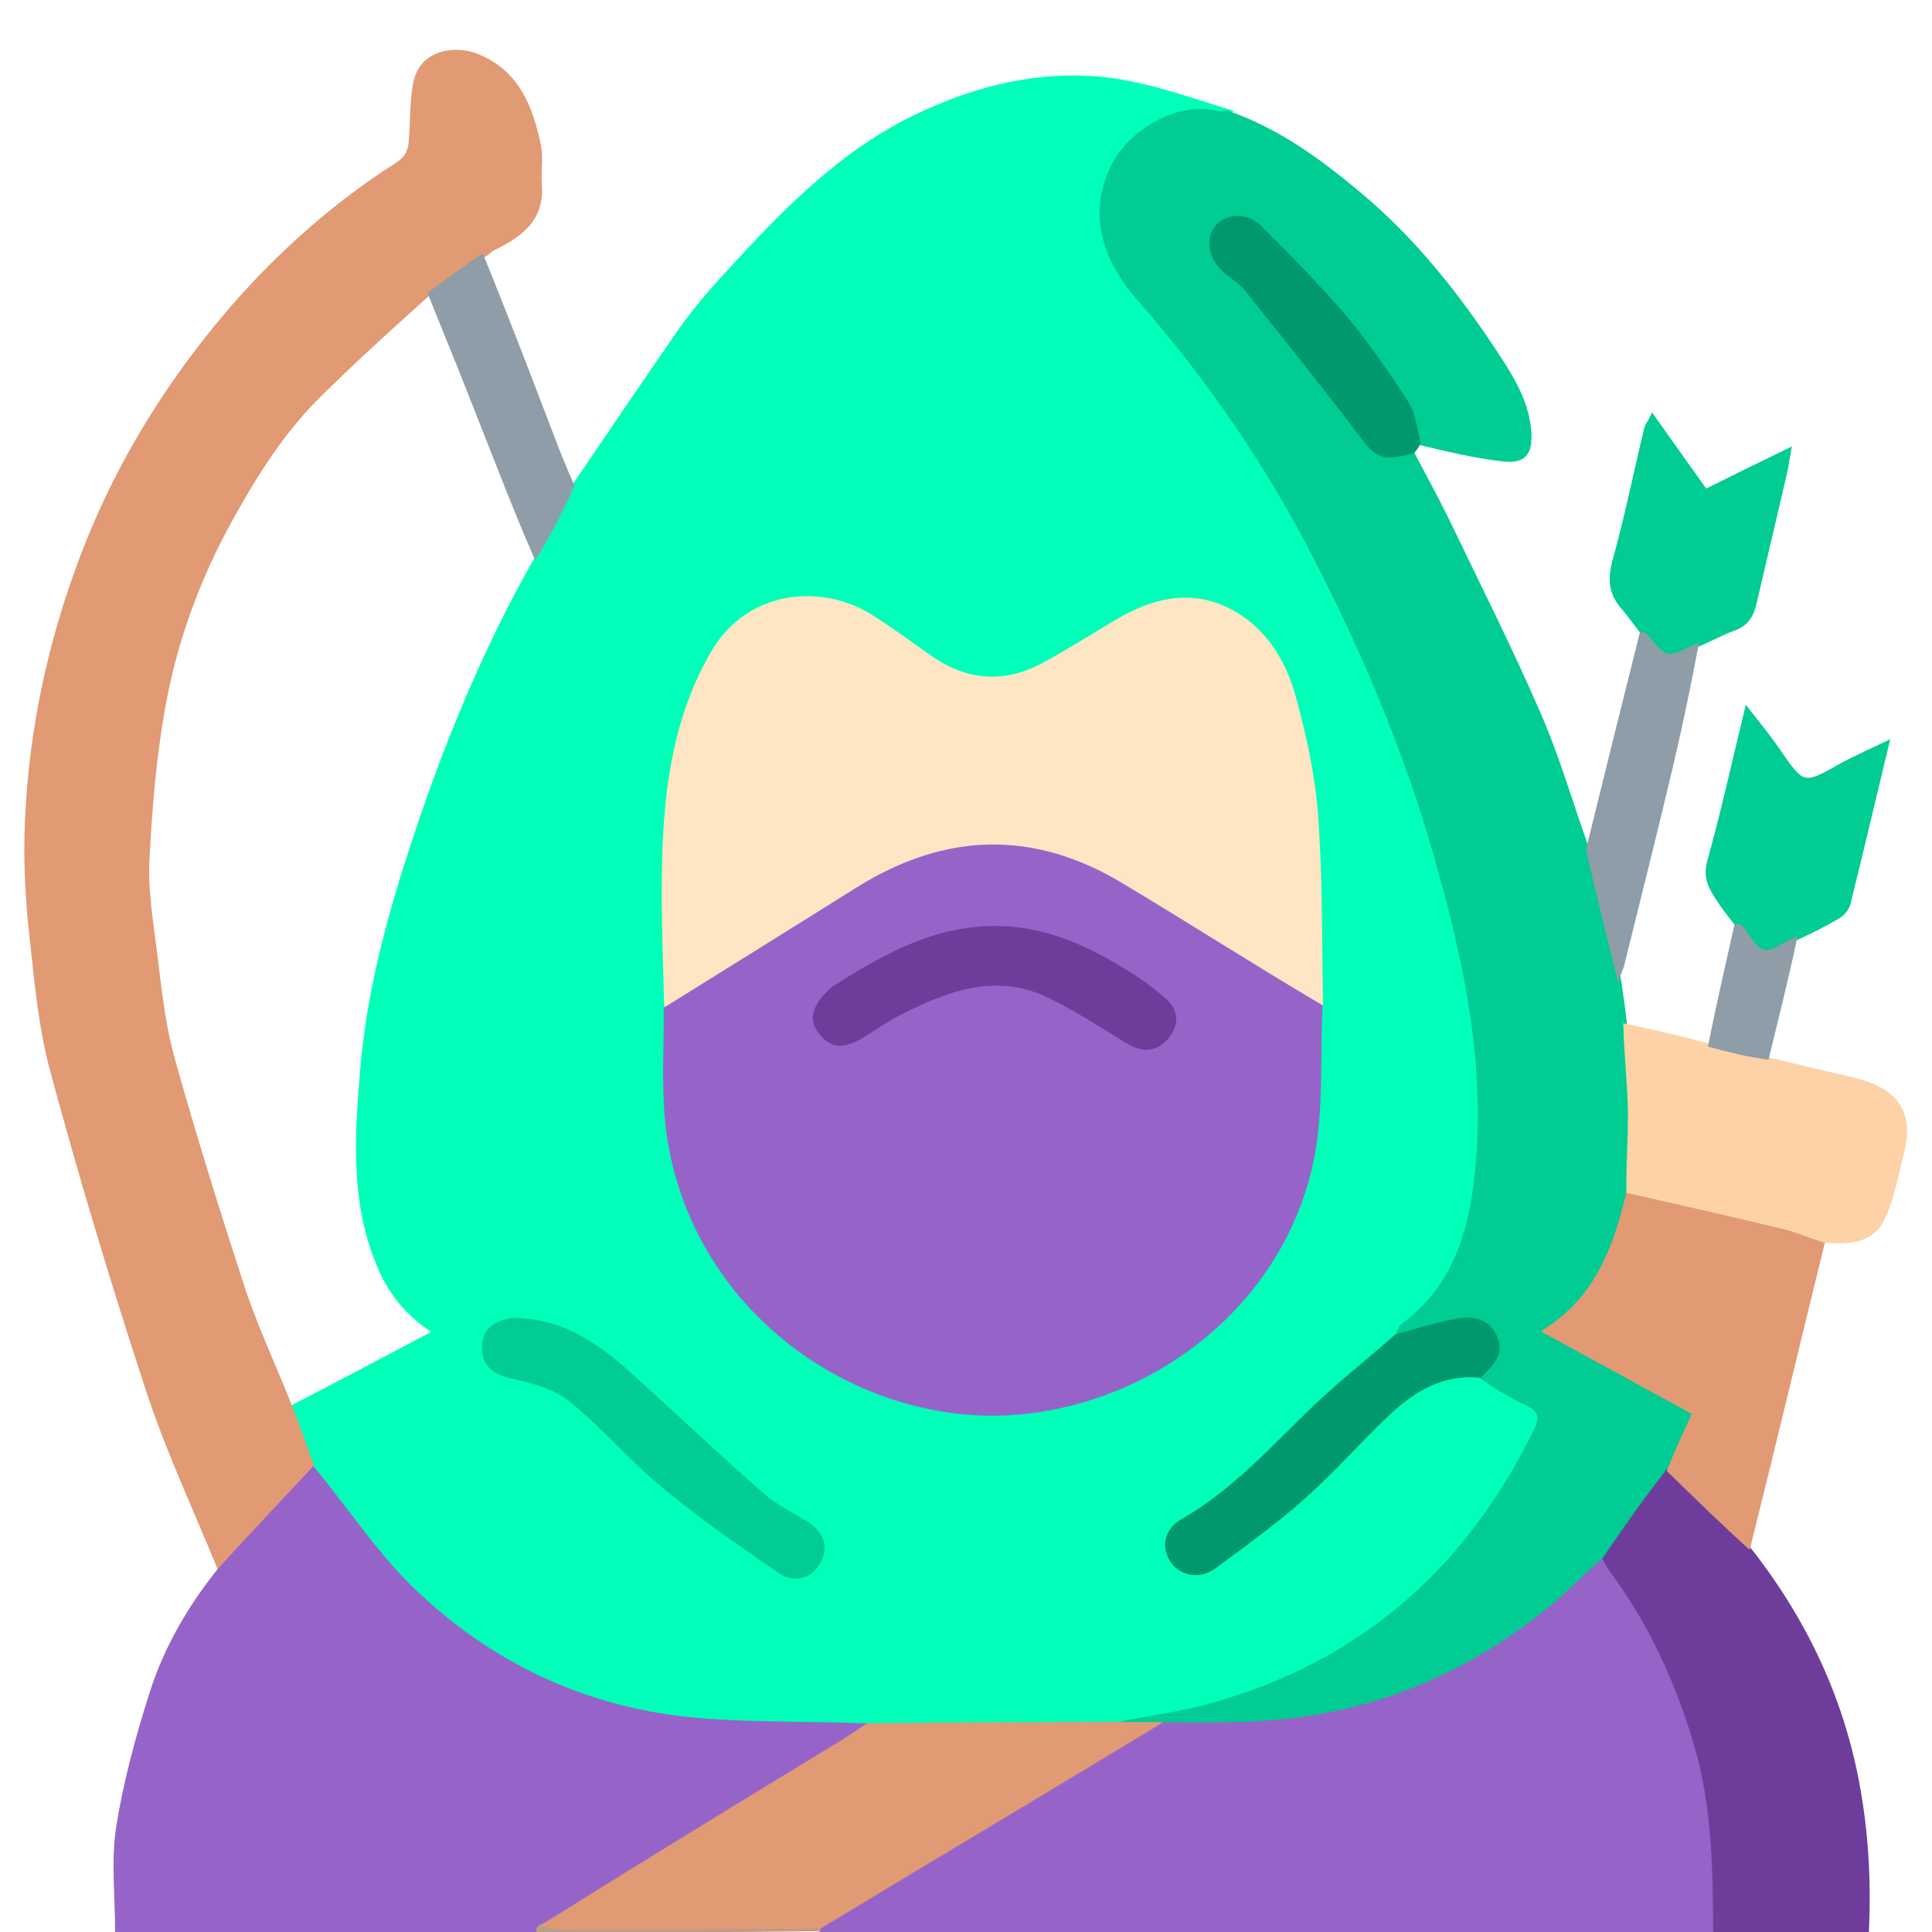
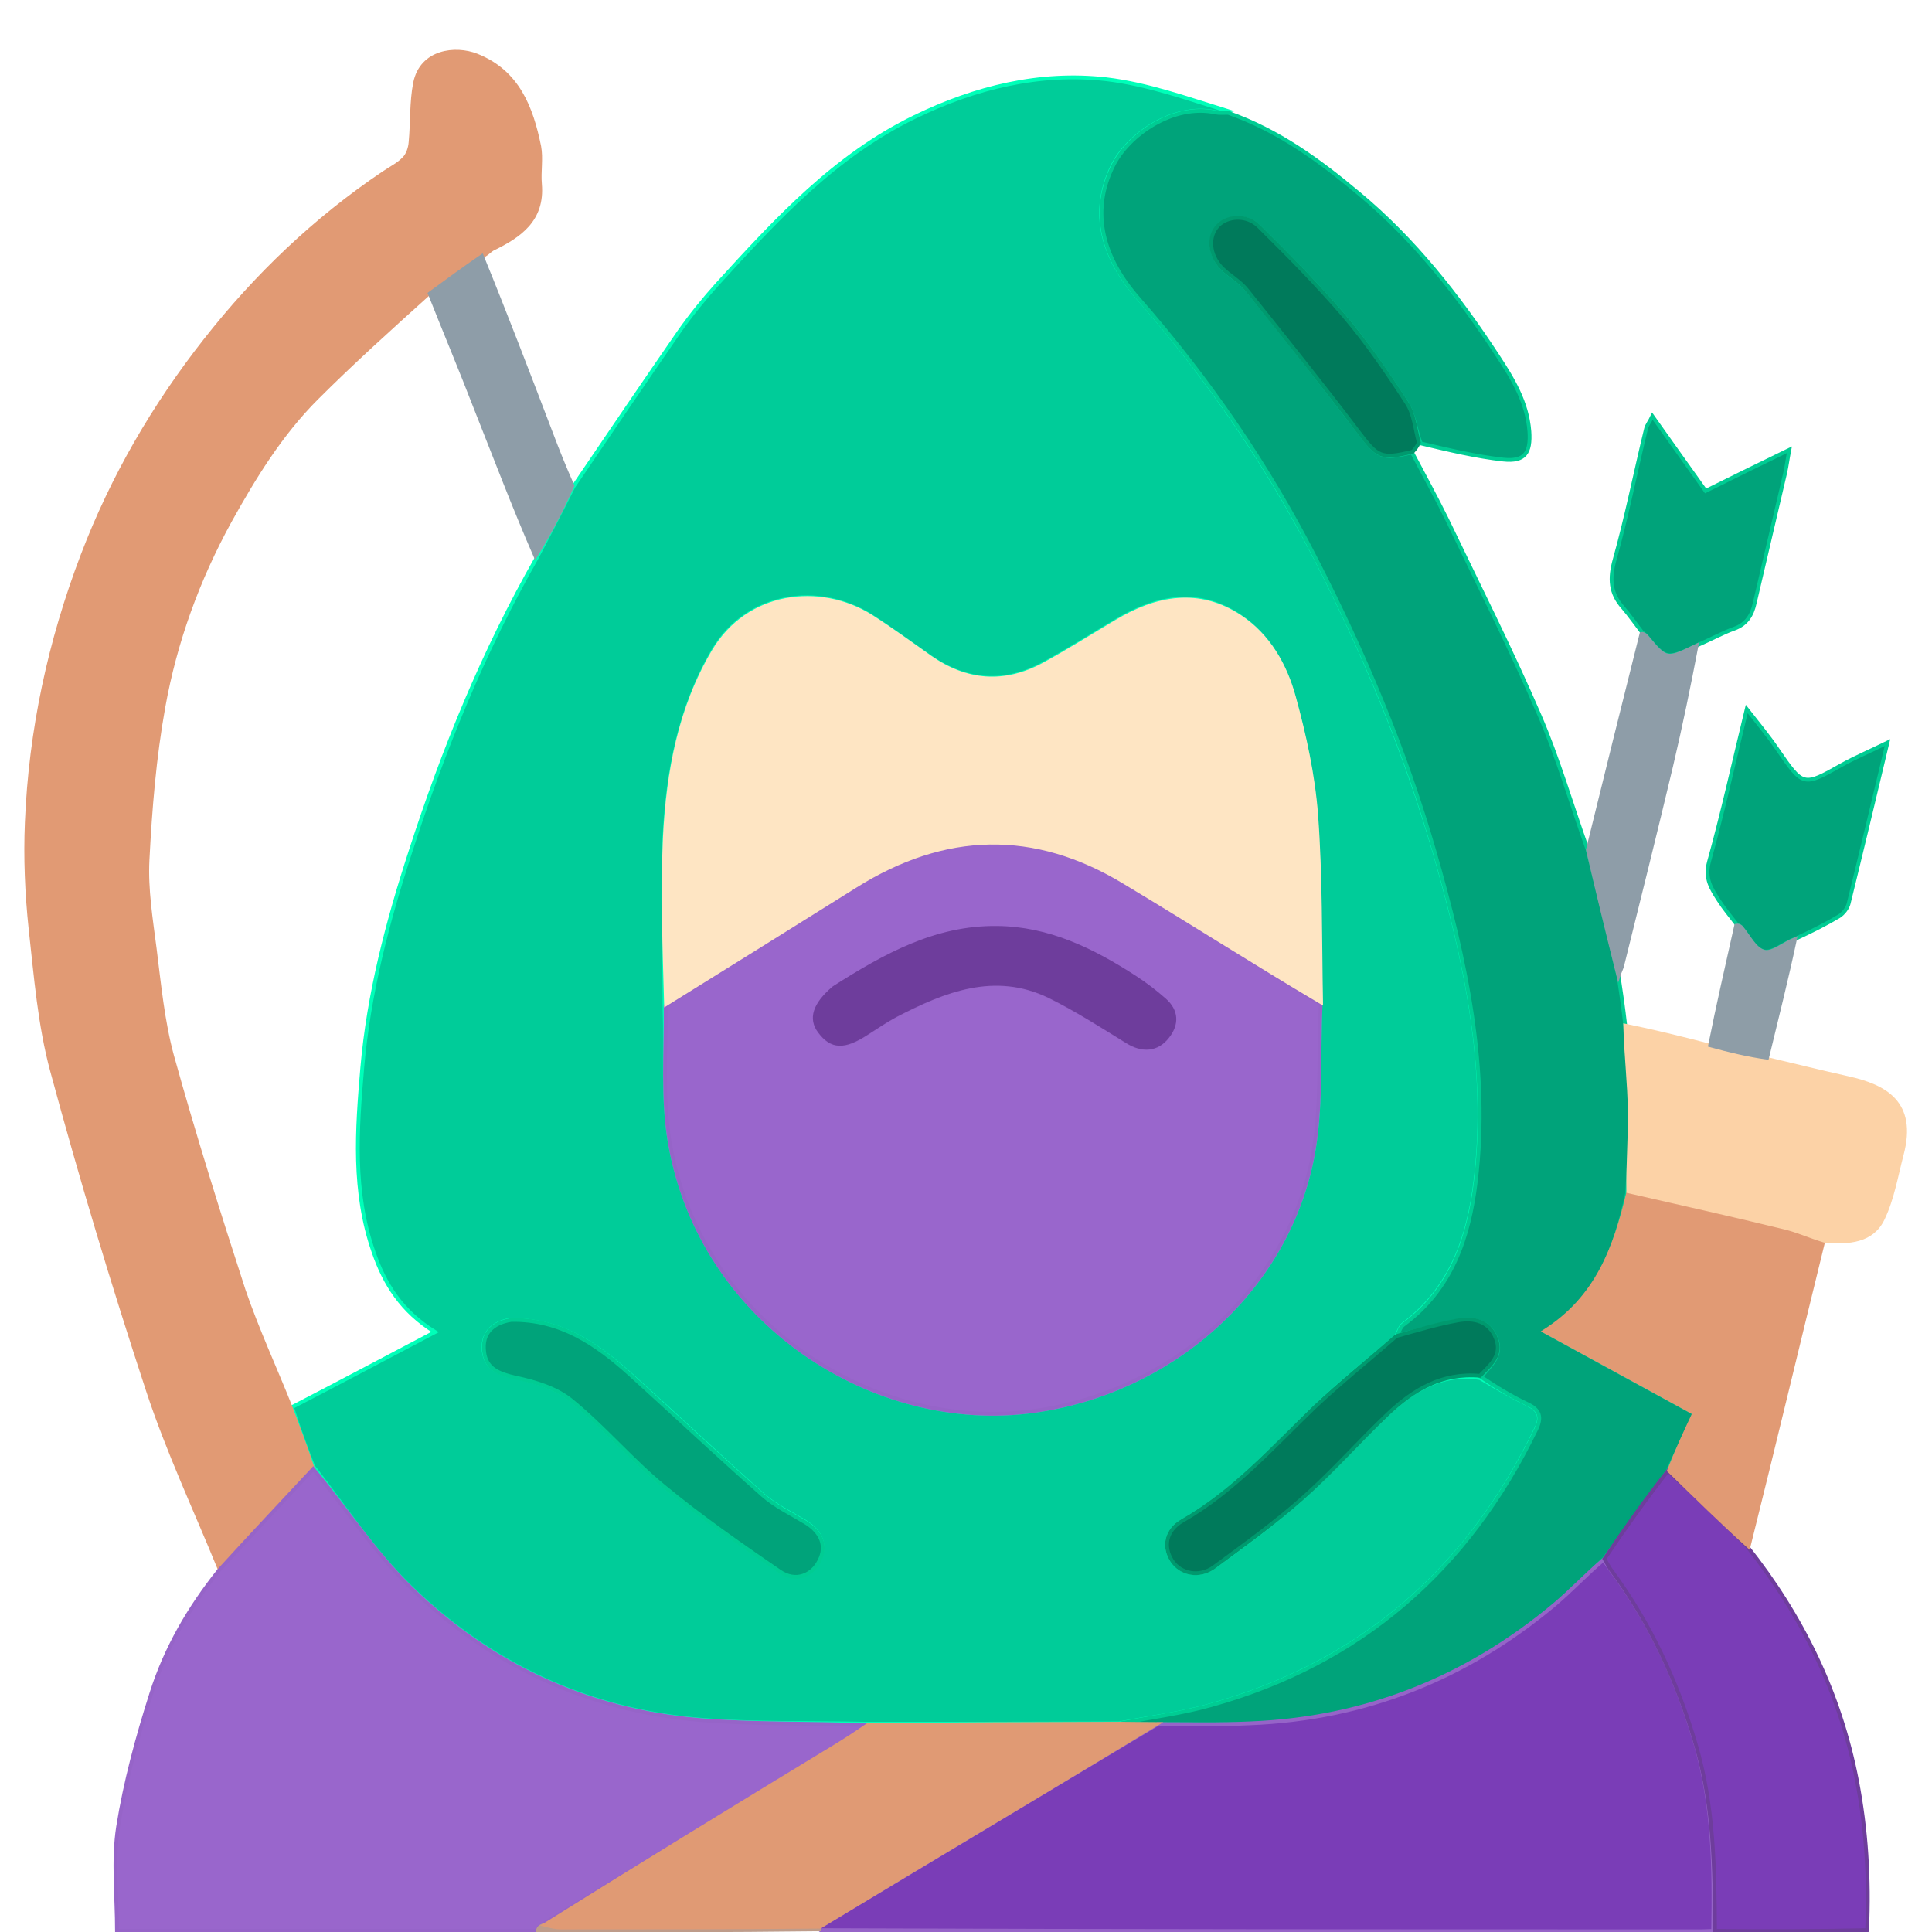
<svg xmlns="http://www.w3.org/2000/svg" version="1.1" id="Layer_1" x="0px" y="0px" viewBox="0 0 512 512" style="enable-background:new 0 0 512 512;" xml:space="preserve">
  <style type="text/css">
- 	.st0{fill:#00FFB9;stroke:#00FFB9;}
- 	.st1{fill:#00CC93;stroke:#00CC93;}
+ 	.st0{fill:#00CC99;stroke:#00FFB9;}
+ 	.st1{fill:#00A37A;stroke:#00CC93;}
	.st2{fill:#E19A74;stroke:#E19A74;}
- 	.st3{fill:#9664C8;stroke:#9664C8;}
- 	.st4{fill:#6E3D9C;stroke:#6E3D9C;}
- 	.st5{fill:#FCD2A6;stroke:#FCD2A6;}
- 	.st6{fill:#8E9DA8;stroke:#8E9DA8;}
- 	.st7{fill:#00996E;stroke:#00996E;}
- 	.st8{fill:#8E9DA7;stroke:#8E9DA7;}
- 	.st9{fill:#BE9C8A;stroke:#BE9C8A;}
- 	.st10{fill:#FEE5C3;stroke:#FEE5C3;}
- 	.st11{fill:#E09A74;stroke:#E09A74;}
+ 	.st3{fill:#9966CC;stroke:#9664C8;}
+ 	.st4{fill:#7A3DB7;stroke:#9664C8;}
+ 	.st5{fill:#7A3DB7;stroke:#6E3D9C;}
+ 	.st6{fill:#FCD2A6;stroke:#FCD2A6;}
+ 	.st7{fill:#8E9DA8;stroke:#8E9DA8;}
+ 	.st8{fill:#007A5B;stroke:#00996E;}
+ 	.st9{fill:#8E9DA7;stroke:#8E9DA7;}
+ 	.st10{fill:#BE9C8A;stroke:#BE9C8A;}
+ 	.st11{fill:#FEE5C3;stroke:#FEE5C3;}
+ 	.st12{fill:#E09A74;stroke:#E09A74;}
+ 	.st13{fill:#6E3D9C;stroke:#6E3D9C;}
</style>
  <path class="st0" d="M152,128.9c9.3-13.7,18.6-27.4,28-41c3.1-4.4,6.5-8.6,10.1-12.6c15.5-17,31.1-34,52.3-44.3  c16-7.8,33.1-12,50.8-10c11,1.3,21.7,5.2,32.1,8.4c-1.3,0.3-2.4,0.5-3.3,0.3c-11.2-2.3-23.2,6.1-27.2,14.3  c-5.3,10.9-3.9,22.8,6.9,35.1c18.3,20.9,34,43.8,46.8,68.6c12.9,25.1,23.7,50.9,31.6,78c8.2,28.5,14.6,57.3,10.9,87.3  c-1.8,14.9-6.4,28.5-19.2,38c-0.8,0.6-1.1,1.9-1.8,3.1c-7.3,6.4-14.8,12.3-21.6,18.8c-11.1,10.7-21.4,22.3-35,30.1  c-4.4,2.5-5.2,6.9-2.8,10.6c2.2,3.4,7.2,4.5,11.1,1.7c8-5.8,16.1-11.7,23.5-18.3c7.9-7.1,15-15.1,22.7-22.4  c6.7-6.3,14.3-10.9,24.3-9.4c4.3,2.5,8.3,4.9,12.5,6.9c3.3,1.6,3.9,3.5,2.3,6.7c-17.9,37.1-46.3,62-86.2,73.1  c-7.8,2.2-15.8,3.2-24.2,4.8c-22.5,0.1-44.6,0.1-67.1,0.1c-15.1-0.3-29.8,0.1-44.3-1.1c-29.5-2.5-55.3-14.6-76.4-35.1  c-9.7-9.4-17.2-21-25.8-32c-2.1-5.4-4-10.6-5.6-15.7c12.6-6.5,24.8-13,37.9-19.9c-8.9-5.5-13.4-12.8-16.3-21.2  c-5.6-16-4.4-32.4-3-48.8c1.7-19.7,6.7-38.7,12.8-57.4c8.7-26.9,19.3-53,33.5-77.9C145.7,141.3,148.9,135.1,152,128.9 M176.1,267  c0.4,11.9-0.6,24.1,1.4,35.8c8.3,47.8,54.3,77.1,96.7,71.1c35.6-5,66-31,73.4-66.2c2.8-13.4,1.7-27.7,2.4-42.6  c-0.4-16.5-0.1-33-1.3-49.4c-0.8-10.5-3.1-21-5.9-31.2c-2.3-8.4-6.7-16.2-14.2-21.2c-11-7.4-22.1-5.2-32.8,1.2  c-6.4,3.8-12.8,7.9-19.3,11.4c-10.3,5.6-20.4,4.9-30.1-1.9c-5.2-3.6-10.3-7.4-15.6-10.8c-13.7-8.6-32.7-6.2-41.8,9.2  c-8.9,15.2-12,32-12.9,49.1C175.4,236.4,176.1,251.3,176.1,267 M135.1,349.8c-4.6,0.8-7.4,3.6-6.9,8.2c0.5,4.6,4,6,8.4,6.9  c5.2,1.2,10.8,2.9,14.8,6.1c8.6,7,15.9,15.7,24.4,22.7c9.8,8.1,20.3,15.4,30.8,22.6c4.1,2.8,8.5,1.1,10.5-3c1.9-3.8,0.5-7.4-3.7-10  c-3.8-2.3-8-4.3-11.3-7.2c-11.9-10.6-23.5-21.5-35.4-32.2C158,356.2,148.5,349.6,135.1,349.8z" />
  <path class="st1" d="M297.1,456.7c7.9-1.6,16-2.6,23.8-4.8c39.9-11.1,68.2-36,86.2-73.1c1.6-3.3,0.9-5.2-2.3-6.7  c-4.2-2-8.2-4.4-12.3-7.2c2.7-3.2,5.8-5.8,4-10.2c-1.8-4.5-5.7-5.4-9.9-4.7c-5.5,1-10.8,2.6-16.3,3.9c0.5-1,0.8-2.2,1.6-2.8  c12.8-9.4,17.4-23.1,19.2-38c3.6-30-2.7-58.8-10.9-87.3c-7.8-27.1-18.7-52.9-31.6-78c-12.7-24.8-28.4-47.6-46.8-68.6  c-10.8-12.3-12.2-24.3-6.9-35.1c4-8.3,16-16.7,27.2-14.3c1,0.2,2,0.1,3.4,0.1c13.3,4.7,24.1,12.6,34.5,21.3  c14.8,12.3,26.5,27.2,36.9,43.1c4,6.1,7.8,12.3,8.4,20c0.4,5.7-1.2,8.1-6.9,7.5c-7.2-0.8-14.3-2.5-21.9-4.3  c-1.4-3.9-1.8-7.7-3.6-10.6c-5.2-7.9-10.5-15.8-16.6-23c-7.1-8.3-14.8-16.1-22.6-23.8c-3.2-3.2-8.2-2.8-10.8-0.2  c-2.7,2.8-2.4,7.8,1,11.2c2.1,2.1,4.9,3.6,6.7,5.9c10,12.4,19.9,24.9,29.5,37.5c5.1,6.7,5.9,7.3,14.1,5.4c3.1,5.9,6.3,11.7,9.2,17.6  c8.3,17.3,17,34.5,24.6,52.1c4.9,11.3,8.3,23.2,12.7,35.5c3,11.8,5.7,22.9,8.3,34c0.6,4,1.2,8,1.7,12.6c0.4,8.1,1.2,15.5,1.4,23  c0.1,7-0.5,14.1-0.9,21.5c-3.1,14.6-7.8,27.8-21.8,36.7c13.7,7.5,26.6,14.6,39.7,21.7c-2.4,5.1-4.7,10.1-7.2,15.3  c-5.7,7.9-11.2,15.5-16.9,23.3c-4.5,4.2-8.4,8.5-12.9,12.2c-23.3,19.5-50.1,30.2-80.6,31.4c-8.1,0.3-16.3,0.1-24.9,0.1  C303,456.8,300.1,456.7,297.1,456.7z" />
  <path class="st2" d="M77,372.9c1.9,5.1,3.9,10.2,5.8,16c-8.2,9.4-16.4,18.1-24.6,26.9c-6.4-15.7-13.7-31.2-19-47.3  c-9.2-28-17.7-56.2-25.4-84.7c-3.3-12.2-4.3-25-5.7-37.6c-1-9.4-1.4-18.9-1-28.3c1-24.4,6.1-48,14.8-70.8  c7.9-20.7,18.9-39.6,32.5-56.9c13.4-17.1,29.1-32.1,47.2-44.3c1.9-1.3,4-2.3,5.5-3.9c1-1,1.6-2.8,1.7-4.3c0.5-5.2,0.2-10.6,1.2-15.7  c1.7-8.5,10.7-9.5,16.3-7.3c10.9,4.3,14.5,13.8,16.6,24.1c0.6,3.2-0.1,6.7,0.2,10c0.8,9.5-5.4,13.7-12.6,17.2  c-0.7,0.4-1.2,1.1-2.5,1.8c-5.2,3.4-9.6,6.8-14.5,10.1C103.4,87,93.4,96,83.9,105.5s-16.5,20.9-23,32.6c-8.5,15.5-14.5,32-17.6,49.3  c-2.4,13.3-3.5,26.9-4.2,40.5c-0.4,7.8,0.9,15.7,1.9,23.5c1.2,9.5,2.1,19.2,4.6,28.4c5.8,20.9,12.3,41.6,19,62.2  C68.2,352.5,72.9,362.6,77,372.9z" />
  <path class="st3" d="M58.1,416.1c8.3-9.1,16.5-17.8,24.9-26.8c8.6,10.3,16.2,22,25.8,31.4c21.1,20.6,46.9,32.6,76.4,35.1  c14.5,1.2,29.2,0.8,44.1,1.4c-2.2,1.9-4.7,3.6-7.3,5.1c-26,15.9-52,31.7-78.3,47.7c-0.8,0.6-1.3,1.2-1.7,1.7c-36.7,0-73.5,0-111,0  c0-9.2-1.1-18.6,0.3-27.6c1.9-11.9,5.1-23.7,8.8-35.3C43.9,436.8,50.1,426.1,58.1,416.1z" />
-   <path class="st3" d="M306.8,456.9c8.2,0,16.3,0.2,24.5-0.2c30.5-1.2,57.3-11.9,80.6-31.4c4.4-3.7,8.4-8,13-11.9c0.9,1,1.4,1.9,2,2.7  c10.5,14,17.6,29.5,22.5,46.3c4.7,16.2,4.9,32.7,4.6,49.3c-1,0-2,0.1-3,0.1c-77.7,0-155.4,0-233.6-0.3c-0.5-0.3-0.4-0.7-0.1-0.9  c8.1-4.9,15.9-9.6,23.8-14.3C263,483.1,284.9,470,306.8,456.9z" />
-   <path class="st4" d="M454.5,511.7c-0.1-16.7-0.3-33.2-5.1-49.4c-4.9-16.7-12.1-32.3-22.5-46.3c-0.6-0.8-1-1.7-1.7-2.9  c5.3-7.9,10.8-15.6,16.8-23.3c7.4,6.7,14.2,13.3,21,20c14.6,18.4,24.6,38.8,29.1,62c2.5,13,3.3,26,2.7,39.7  C481.4,511.8,468.2,511.8,454.5,511.7z" />
+   <path class="st4" d="M306.8,456.9c8.2,0,16.3,0.2,24.5-0.2c30.5-1.2,57.3-11.9,80.6-31.4c4.4-3.7,8.4-8,13-11.9c0.9,1,1.4,1.9,2,2.7  c10.5,14,17.6,29.5,22.5,46.3c4.7,16.2,4.9,32.7,4.6,49.3c-1,0-2,0.1-3,0.1c-77.7,0-155.4,0-233.6-0.3c-0.5-0.3-0.4-0.7-0.1-0.9  c8.1-4.9,15.9-9.6,23.8-14.3C263,483.1,284.9,470,306.8,456.9z" />
+   <path class="st5" d="M454.5,511.7c-0.1-16.7-0.3-33.2-5.1-49.4c-4.9-16.7-12.1-32.3-22.5-46.3c-0.6-0.8-1-1.7-1.7-2.9  c5.3-7.9,10.8-15.6,16.8-23.3c7.4,6.7,14.2,13.3,21,20c14.6,18.4,24.6,38.8,29.1,62c2.5,13,3.3,26,2.7,39.7  C481.4,511.8,468.2,511.8,454.5,511.7z" />
  <path class="st2" d="M463.4,409.8c-7.2-6.5-14-13.2-21.1-20.1c2-5.1,4.3-10.1,6.7-15.2c-13.1-7.2-26-14.2-39.7-21.7  c14-8.9,18.7-22.1,22.2-36.7c14,2.8,27.6,5.8,41.1,9.1c3.6,0.9,7.1,2.4,10.6,3.7C476.6,355.7,470.2,382.6,463.4,409.8z" />
-   <path class="st5" d="M483.5,328.8c-4-1.2-7.4-2.8-11-3.6c-13.5-3.3-27-6.3-41-9.5c-0.1-7.1,0.5-14.1,0.4-21.2  c-0.1-7.5-1-14.9-1.2-22.7c7.3,1.5,14.3,3.2,22,5.2c5.5,1.4,10.5,2.5,15.4,3.6c7.2,1.7,14.4,3.5,21.6,5.1  c9.9,2.2,17.9,6.5,14.3,20.2c-1.5,5.7-2.5,11.8-5,17C496.2,328.9,490,329.4,483.5,328.8z" />
+   <path class="st6" d="M483.5,328.8c-4-1.2-7.4-2.8-11-3.6c-13.5-3.3-27-6.3-41-9.5c-0.1-7.1,0.5-14.1,0.4-21.2  c-0.1-7.5-1-14.9-1.2-22.7c7.3,1.5,14.3,3.2,22,5.2c5.5,1.4,10.5,2.5,15.4,3.6c7.2,1.7,14.4,3.5,21.6,5.1  c9.9,2.2,17.9,6.5,14.3,20.2c-1.5,5.7-2.5,11.8-5,17C496.2,328.9,490,329.4,483.5,328.8z" />
  <path class="st1" d="M435.2,167.6c-1.7-2.2-3.3-4.5-5.1-6.6c-3.4-3.8-3.6-7.7-2.2-12.7c3.2-11.4,5.5-23.1,8.3-34.6  c0.2-1,1-1.9,1.7-3.4c4.8,6.8,9.4,13.2,14.1,19.8c7.2-3.6,14.2-7,22.2-10.9c-0.5,2.6-0.7,4.3-1.1,6.1c-2.7,11.6-5.4,23.1-8.1,34.6  c-0.7,3.1-2.1,5.5-5.4,6.7c-3.1,1.1-5.9,2.7-9.6,4.3c-8.4,4-8.4,4-13.7-2.4C436,168.2,435.6,167.9,435.2,167.6z" />
  <path class="st1" d="M460.2,244.9c-1.6-2.1-3.3-4.1-4.7-6.3c-2-3.1-3.8-5.8-2.6-10.2c3.6-12.9,6.5-26.1,10-40.5  c3.2,4.1,5.8,7.2,8.1,10.6c6.9,10,6.8,10,17.1,4.2c3.6-2,7.4-3.6,12.1-5.9c-3.6,15.1-6.9,28.9-10.3,42.7c-0.3,1.2-1.4,2.6-2.5,3.3  c-3.5,2.1-7.1,3.9-11.4,5.9c-3.4,1.3-6.4,4-8.6,3.4c-2.4-0.6-4.1-4.2-6.1-6.5C461.1,245.4,460.6,245.2,460.2,244.9z" />
-   <path class="st6" d="M113.9,77.8c4.5-3.3,9-6.6,13.8-9.9c6.4,15.7,12.4,31.4,18.4,47.1c1.7,4.5,3.5,9,5.6,13.7  c-2.8,6.4-6,12.5-9.8,18.7c-5.7-13.1-10.7-26.3-15.9-39.4C122.1,97.9,117.9,87.9,113.9,77.8z" />
-   <path class="st6" d="M435,168c0.5-0.1,0.9,0.2,1.3,0.6c5.3,6.4,5.3,6.4,13.3,2.5c-2,10.5-4.2,21.2-6.7,31.8  c-4.2,17.7-8.6,35.3-13,53c-0.2,0.8-0.6,1.5-1,2.7c-2.7-10.7-5.4-21.8-8.1-33.4C425.5,206,430.2,187.2,435,168z" />
-   <path class="st7" d="M374.4,119.7c-8.5,2.1-9.3,1.4-14.4-5.3c-9.6-12.7-19.6-25.1-29.5-37.5c-1.8-2.3-4.6-3.8-6.7-5.9  c-3.4-3.5-3.7-8.4-1-11.2c2.5-2.6,7.6-3,10.8,0.2c7.8,7.7,15.5,15.5,22.6,23.8c6.1,7.2,11.5,15.1,16.6,23c1.9,2.9,2.2,6.7,3.2,10.5  C375.6,118.3,375.1,118.9,374.4,119.7z" />
-   <path class="st8" d="M460.1,245.3c0.5-0.1,1,0.1,1.3,0.4c2,2.3,3.6,5.9,6.1,6.5c2.2,0.6,5.2-2.1,8.2-3.3  c-2.2,10.3-4.8,20.7-7.4,31.4c-5-0.7-10-1.9-15.1-3.3C455.3,266.4,457.7,256.1,460.1,245.3z" />
-   <path class="st9" d="M217,510.7c0,0,0,0.4,0,0.6c-24.7,0.3-49.3,0.3-74.4,0.3c0-0.6,0.5-1.1,1.6-1.5c1.9,0.3,3.2,0.6,4.5,0.6  C171.4,510.8,194.2,510.8,217,510.7z" />
+   <path class="st7" d="M113.9,77.8c4.5-3.3,9-6.6,13.8-9.9c6.4,15.7,12.4,31.4,18.4,47.1c1.7,4.5,3.5,9,5.6,13.7  c-2.8,6.4-6,12.5-9.8,18.7c-5.7-13.1-10.7-26.3-15.9-39.4C122.1,97.9,117.9,87.9,113.9,77.8z" />
+   <path class="st7" d="M435,168c0.5-0.1,0.9,0.2,1.3,0.6c5.3,6.4,5.3,6.4,13.3,2.5c-2,10.5-4.2,21.2-6.7,31.8  c-4.2,17.7-8.6,35.3-13,53c-0.2,0.8-0.6,1.5-1,2.7c-2.7-10.7-5.4-21.8-8.1-33.4C425.5,206,430.2,187.2,435,168z" />
+   <path class="st8" d="M374.4,119.7c-8.5,2.1-9.3,1.4-14.4-5.3c-9.6-12.7-19.6-25.1-29.5-37.5c-1.8-2.3-4.6-3.8-6.7-5.9  c-3.4-3.5-3.7-8.4-1-11.2c2.5-2.6,7.6-3,10.8,0.2c7.8,7.7,15.5,15.5,22.6,23.8c6.1,7.2,11.5,15.1,16.6,23c1.9,2.9,2.2,6.7,3.2,10.5  C375.6,118.3,375.1,118.9,374.4,119.7z" />
+   <path class="st9" d="M460.1,245.3c0.5-0.1,1,0.1,1.3,0.4c2,2.3,3.6,5.9,6.1,6.5c2.2,0.6,5.2-2.1,8.2-3.3  c-2.2,10.3-4.8,20.7-7.4,31.4c-5-0.7-10-1.9-15.1-3.3C455.3,266.4,457.7,256.1,460.1,245.3z" />
+   <path class="st10" d="M217,510.7c0,0,0,0.4,0,0.6c-24.7,0.3-49.3,0.3-74.4,0.3c0-0.6,0.5-1.1,1.6-1.5c1.9,0.3,3.2,0.6,4.5,0.6  C171.4,510.8,194.2,510.8,217,510.7z" />
  <path class="st3" d="M350,266.1c-0.7,13.9,0.4,28.2-2.4,41.6c-7.4,35.2-37.8,61.2-73.4,66.2c-42.4,6-88.5-23.3-96.7-71.1  c-2-11.7-1-23.8-1.1-36.3c17-10.9,33.7-21.3,50.3-31.7c23.6-14.8,47.4-15.4,71.3-1C315.4,244.3,332.7,255.3,350,266.1 M220.7,262  c-4.9,4.2-6,8-3.5,11.5c3.2,4.3,6.5,4.5,12.5,0.5c2.5-1.6,5-3.4,7.6-4.7c13-6.8,26.3-12.2,40.8-5.1c7.1,3.5,13.9,7.8,20.6,12  c4,2.4,7.8,2.3,10.7-1.3c2.6-3.3,2.4-6.9-0.8-9.7c-2.5-2.2-5.2-4.2-7.9-6c-11.1-7.3-22.9-13-36.5-13.1  C248,245.7,234.5,253.2,220.7,262z" />
-   <path class="st10" d="M350.1,265.6c-17.4-10.3-34.6-21.3-52.1-31.8c-23.9-14.5-47.7-13.8-71.3,1c-16.6,10.4-33.3,20.8-50.2,31.3  c-0.4-14.7-1-29.6-0.3-44.4c0.9-17.1,3.9-33.9,12.9-49.1c9.1-15.4,28.1-17.8,41.8-9.2c5.3,3.4,10.4,7.1,15.6,10.8  c9.6,6.7,19.7,7.5,30.1,1.9c6.6-3.6,12.9-7.6,19.3-11.4c10.7-6.4,21.8-8.5,32.8-1.2c7.5,5,11.9,12.8,14.2,21.2  c2.8,10.2,5.1,20.7,5.9,31.2C350,232.1,349.8,248.6,350.1,265.6z" />
-   <path class="st11" d="M217.3,510.6c-23.1,0.2-45.9,0.2-68.7,0.2c-1.3,0-2.6-0.3-4.2-0.7c25.7-16.1,51.7-32,77.7-47.8  c2.6-1.6,5-3.2,7.8-5.1c22.2-0.3,44.3-0.3,66.8-0.4c3.4,0,6.4,0.1,9.8,0.1C284.9,470,263,483.1,241,496.3  C233.2,501,225.4,505.7,217.3,510.6z" />
+   <path class="st11" d="M350.1,265.6c-17.4-10.3-34.6-21.3-52.1-31.8c-23.9-14.5-47.7-13.8-71.3,1c-16.6,10.4-33.3,20.8-50.2,31.3  c-0.4-14.7-1-29.6-0.3-44.4c0.9-17.1,3.9-33.9,12.9-49.1c9.1-15.4,28.1-17.8,41.8-9.2c5.3,3.4,10.4,7.1,15.6,10.8  c9.6,6.7,19.7,7.5,30.1,1.9c6.6-3.6,12.9-7.6,19.3-11.4c10.7-6.4,21.8-8.5,32.8-1.2c7.5,5,11.9,12.8,14.2,21.2  c2.8,10.2,5.1,20.7,5.9,31.2C350,232.1,349.8,248.6,350.1,265.6z" />
+   <path class="st12" d="M217.3,510.6c-23.1,0.2-45.9,0.2-68.7,0.2c-1.3,0-2.6-0.3-4.2-0.7c25.7-16.1,51.7-32,77.7-47.8  c2.6-1.6,5-3.2,7.8-5.1c22.2-0.3,44.3-0.3,66.8-0.4c3.4,0,6.4,0.1,9.8,0.1C284.9,470,263,483.1,241,496.3  C233.2,501,225.4,505.7,217.3,510.6z" />
  <path class="st1" d="M135.5,349.8c13-0.2,22.5,6.4,31.3,14.3c11.8,10.7,23.4,21.6,35.4,32.2c3.3,2.9,7.5,4.9,11.3,7.2  c4.2,2.6,5.6,6.2,3.7,10c-2,4.1-6.4,5.8-10.5,3c-10.5-7.2-21-14.5-30.8-22.6c-8.6-7.1-15.8-15.7-24.4-22.7c-4-3.3-9.6-5-14.8-6.1  c-4.4-1-7.9-2.3-8.4-6.9C127.7,353.4,130.5,350.6,135.5,349.8z" />
-   <path class="st7" d="M370,354.1c5.6-1.6,11-3.2,16.5-4.2c4.1-0.7,8.1,0.2,9.9,4.7s-1.3,7-4.2,10c-10-0.9-17.6,3.7-24.3,10  c-7.7,7.3-14.8,15.4-22.7,22.4c-7.4,6.6-15.5,12.4-23.5,18.3c-3.9,2.8-8.8,1.8-11.1-1.7c-2.4-3.7-1.6-8.1,2.8-10.6  c13.6-7.8,23.9-19.4,35-30.1C355.3,366.4,362.7,360.5,370,354.1z" />
-   <path class="st4" d="M221,261.8c13.5-8.6,27-16.1,43.2-15.9c13.6,0.1,25.4,5.9,36.5,13.1c2.8,1.8,5.4,3.8,7.9,6  c3.3,2.9,3.4,6.4,0.8,9.7c-2.8,3.6-6.7,3.8-10.7,1.3c-6.8-4.2-13.5-8.5-20.6-12c-14.5-7-27.9-1.6-40.8,5.1c-2.6,1.4-5.1,3.1-7.6,4.7  c-6,3.9-9.3,3.8-12.5-0.5C214.7,270,215.8,266.2,221,261.8z" />
+   <path class="st8" d="M370,354.1c5.6-1.6,11-3.2,16.5-4.2c4.1-0.7,8.1,0.2,9.9,4.7s-1.3,7-4.2,10c-10-0.9-17.6,3.7-24.3,10  c-7.7,7.3-14.8,15.4-22.7,22.4c-7.4,6.6-15.5,12.4-23.5,18.3c-3.9,2.8-8.8,1.8-11.1-1.7c-2.4-3.7-1.6-8.1,2.8-10.6  c13.6-7.8,23.9-19.4,35-30.1C355.3,366.4,362.7,360.5,370,354.1z" />
+   <path class="st13" d="M221,261.8c13.5-8.6,27-16.1,43.2-15.9c13.6,0.1,25.4,5.9,36.5,13.1c2.8,1.8,5.4,3.8,7.9,6  c3.3,2.9,3.4,6.4,0.8,9.7c-2.8,3.6-6.7,3.8-10.7,1.3c-6.8-4.2-13.5-8.5-20.6-12c-14.5-7-27.9-1.6-40.8,5.1c-2.6,1.4-5.1,3.1-7.6,4.7  c-6,3.9-9.3,3.8-12.5-0.5C214.7,270,215.8,266.2,221,261.8z" />
</svg>
